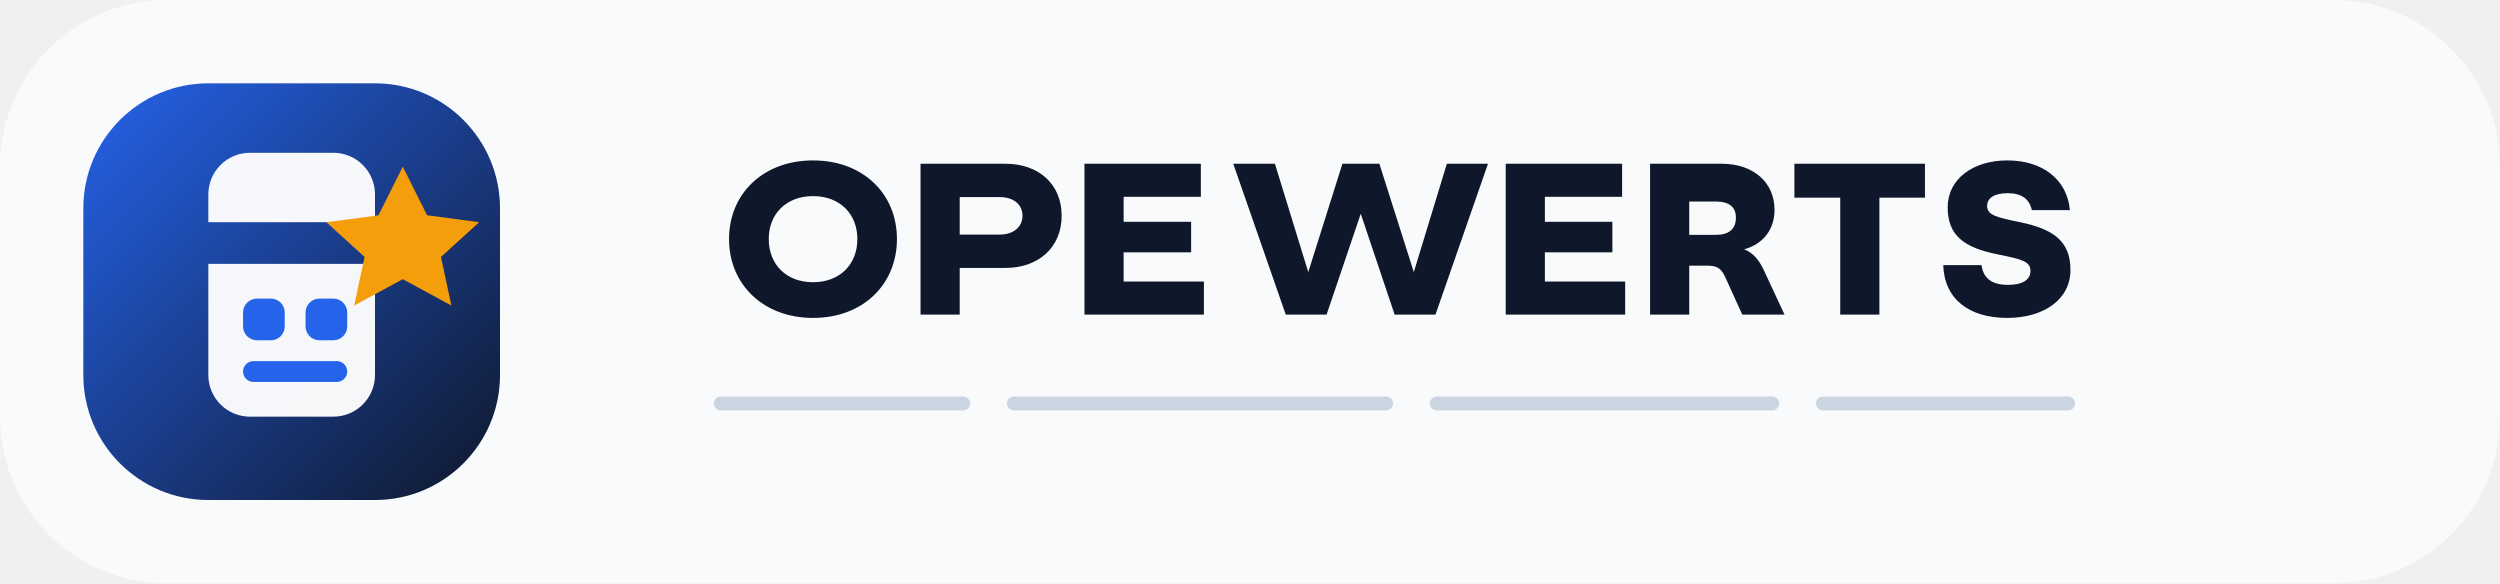
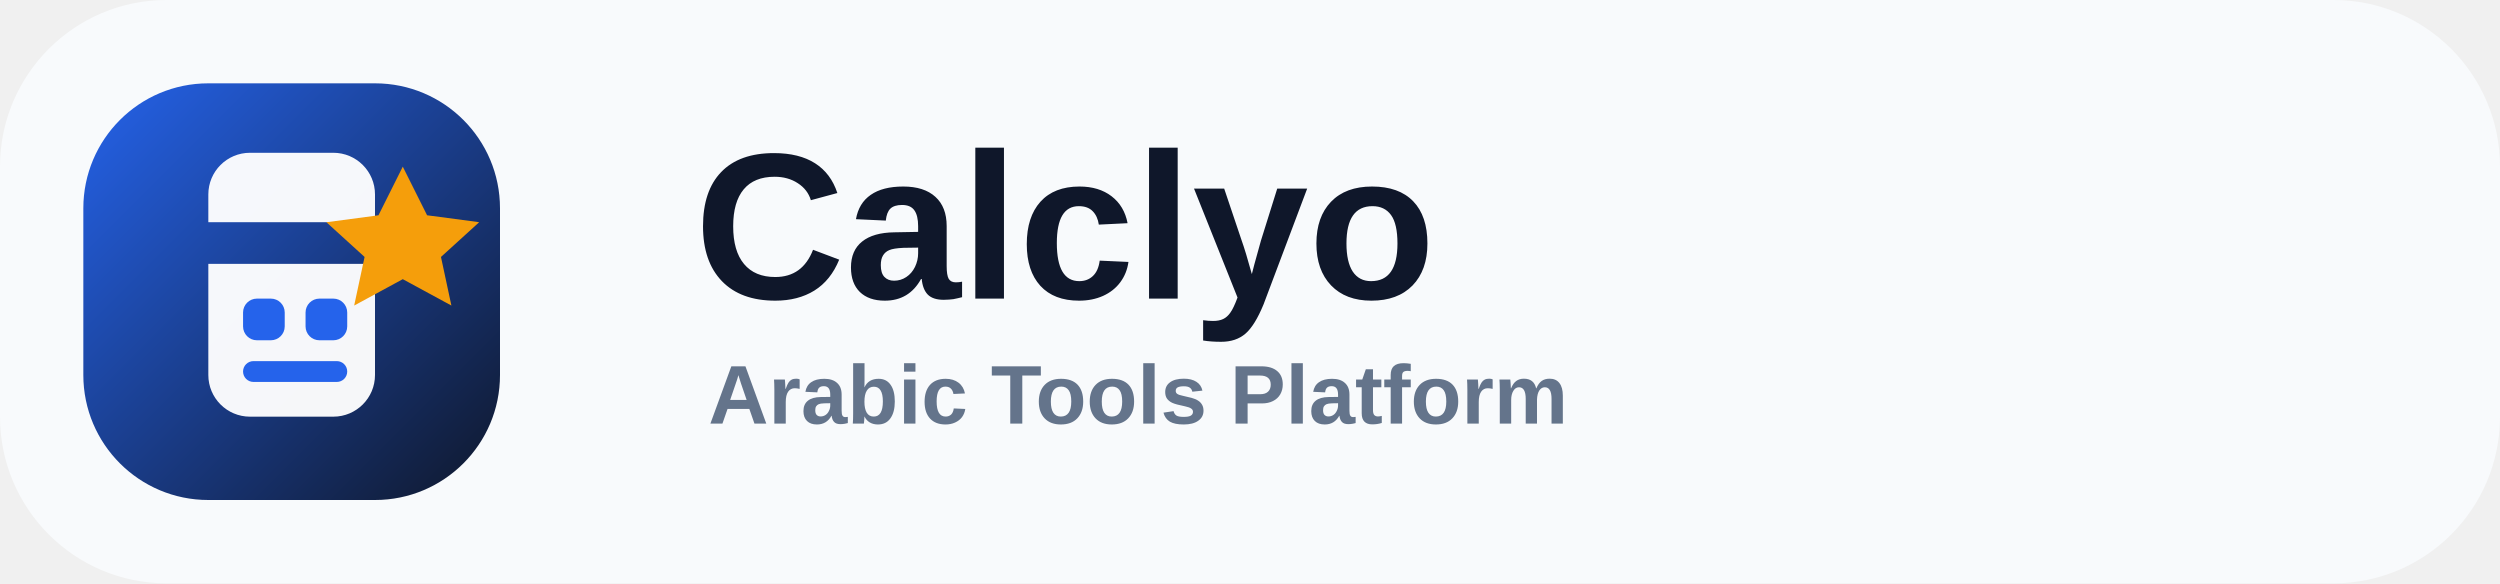
<svg xmlns="http://www.w3.org/2000/svg" width="360" height="84" viewBox="0 0 360 84" fill="none">
  <rect width="360" height="84" rx="24" fill="#F8FAFC" />
  <rect x="12" y="12" width="60" height="60" rx="18" fill="url(#paint0_linear_1_1)" />
  <path d="M30 28C30 24.686 32.686 22 36 22H48C51.314 22 54 24.686 54 28V32H30V28Z" fill="white" fill-opacity="0.96" />
  <path d="M30 38H54V54C54 57.314 51.314 60 48 60H36C32.686 60 30 57.314 30 54V38Z" fill="white" fill-opacity="0.96" />
  <rect x="35" y="43" width="6" height="6" rx="2" fill="#2563EB" />
  <rect x="44" y="43" width="6" height="6" rx="2" fill="#2563EB" />
  <rect x="35" y="52" width="15" height="3" rx="1.5" fill="#2563EB" />
  <path d="M58 24L61.5 31L69 32L63.5 37L65 44L58 40.2L51 44L52.5 37L47 32L54.5 31L58 24Z" fill="#F59E0B" />
-   <path d="M104.98 34.42C104.98 27.9 109.9 23.1 117.08 23.1C124.28 23.1 129.16 27.9 129.16 34.42C129.16 40.94 124.28 45.78 117.08 45.78C109.9 45.78 104.98 40.94 104.98 34.42ZM123.46 34.42C123.46 30.8 120.94 28.24 117.08 28.24C113.22 28.24 110.7 30.8 110.7 34.42C110.7 38.08 113.22 40.64 117.08 40.64C120.94 40.64 123.46 38.08 123.46 34.42ZM132.558 45.3V23.58H144.798C149.598 23.58 152.878 26.54 152.878 31.06C152.878 35.58 149.598 38.58 144.798 38.58H138.198V45.3H132.558ZM138.198 33.78H143.958C145.878 33.78 147.238 32.74 147.238 31.06C147.238 29.38 145.878 28.38 143.958 28.38H138.198V33.78ZM156.162 45.3V23.58H172.922V28.34H161.802V31.94H171.522V36.34H161.802V40.54H173.362V45.3H156.162ZM185.149 45.3L177.589 23.58H183.589L188.389 39.18L193.309 23.58H198.629L203.589 39.18L208.349 23.58H214.269L206.709 45.3H200.829L195.949 30.78L191.029 45.3H185.149ZM216.823 45.3V23.58H233.583V28.34H222.463V31.94H232.183V36.34H222.463V40.54H234.023V45.3H216.823ZM237.61 45.3V23.58H247.93C252.49 23.58 255.53 26.26 255.53 30.22C255.53 33.06 253.89 35.14 251.17 35.9C252.49 36.42 253.33 37.5 253.97 38.86L256.97 45.3H250.89L248.41 39.86C247.89 38.7 247.25 38.26 245.97 38.26H243.25V45.3H237.61ZM243.25 33.82H247.09C248.97 33.82 249.97 32.98 249.97 31.34C249.97 29.78 248.97 29.02 247.09 29.02H243.25V33.82ZM264.994 45.3V28.46H258.394V23.58H277.194V28.46H270.634V45.3H264.994ZM279.825 38.18H285.345C285.585 40.1 286.865 41.02 289.145 41.02C291.225 41.02 292.385 40.3 292.385 39.02C292.385 37.66 291.225 37.34 287.625 36.62C282.865 35.66 280.465 33.94 280.465 29.86C280.465 25.78 284.105 23.1 289.065 23.1C294.105 23.1 297.665 25.82 298.065 30.26H292.585C292.225 28.58 291.025 27.82 289.105 27.82C287.185 27.82 286.145 28.5 286.145 29.66C286.145 30.98 287.505 31.3 290.825 31.98C295.705 32.98 298.145 34.74 298.145 38.86C298.145 43.14 294.305 45.78 289.025 45.78C283.545 45.78 279.985 43.06 279.825 38.18Z" fill="#0F172A" />
-   <path d="M103.8 58.1H138.7" stroke="#CBD5E1" stroke-width="2" stroke-linecap="round" />
-   <path d="M146 58.1H199.6" stroke="#CBD5E1" stroke-width="2" stroke-linecap="round" />
-   <path d="M206.9 58.1H255.2" stroke="#CBD5E1" stroke-width="2" stroke-linecap="round" />
-   <path d="M262.5 58.1H297.8" stroke="#CBD5E1" stroke-width="2" stroke-linecap="round" />
+   <text x="100" y="43" fill="#0F172A" font-family="Cairo, Arial, sans-serif" font-size="30" font-weight="800">Calclyo</text>
+   <text x="102" y="61" fill="#64748B" font-family="Cairo, Arial, sans-serif" font-size="12" font-weight="700">Arabic Tools Platform</text>
  <defs>
    <linearGradient id="paint0_linear_1_1" x1="12" y1="12" x2="72" y2="72" gradientUnits="userSpaceOnUse">
      <stop stop-color="#2563EB" />
      <stop offset="1" stop-color="#0F172A" />
    </linearGradient>
  </defs>
</svg>
